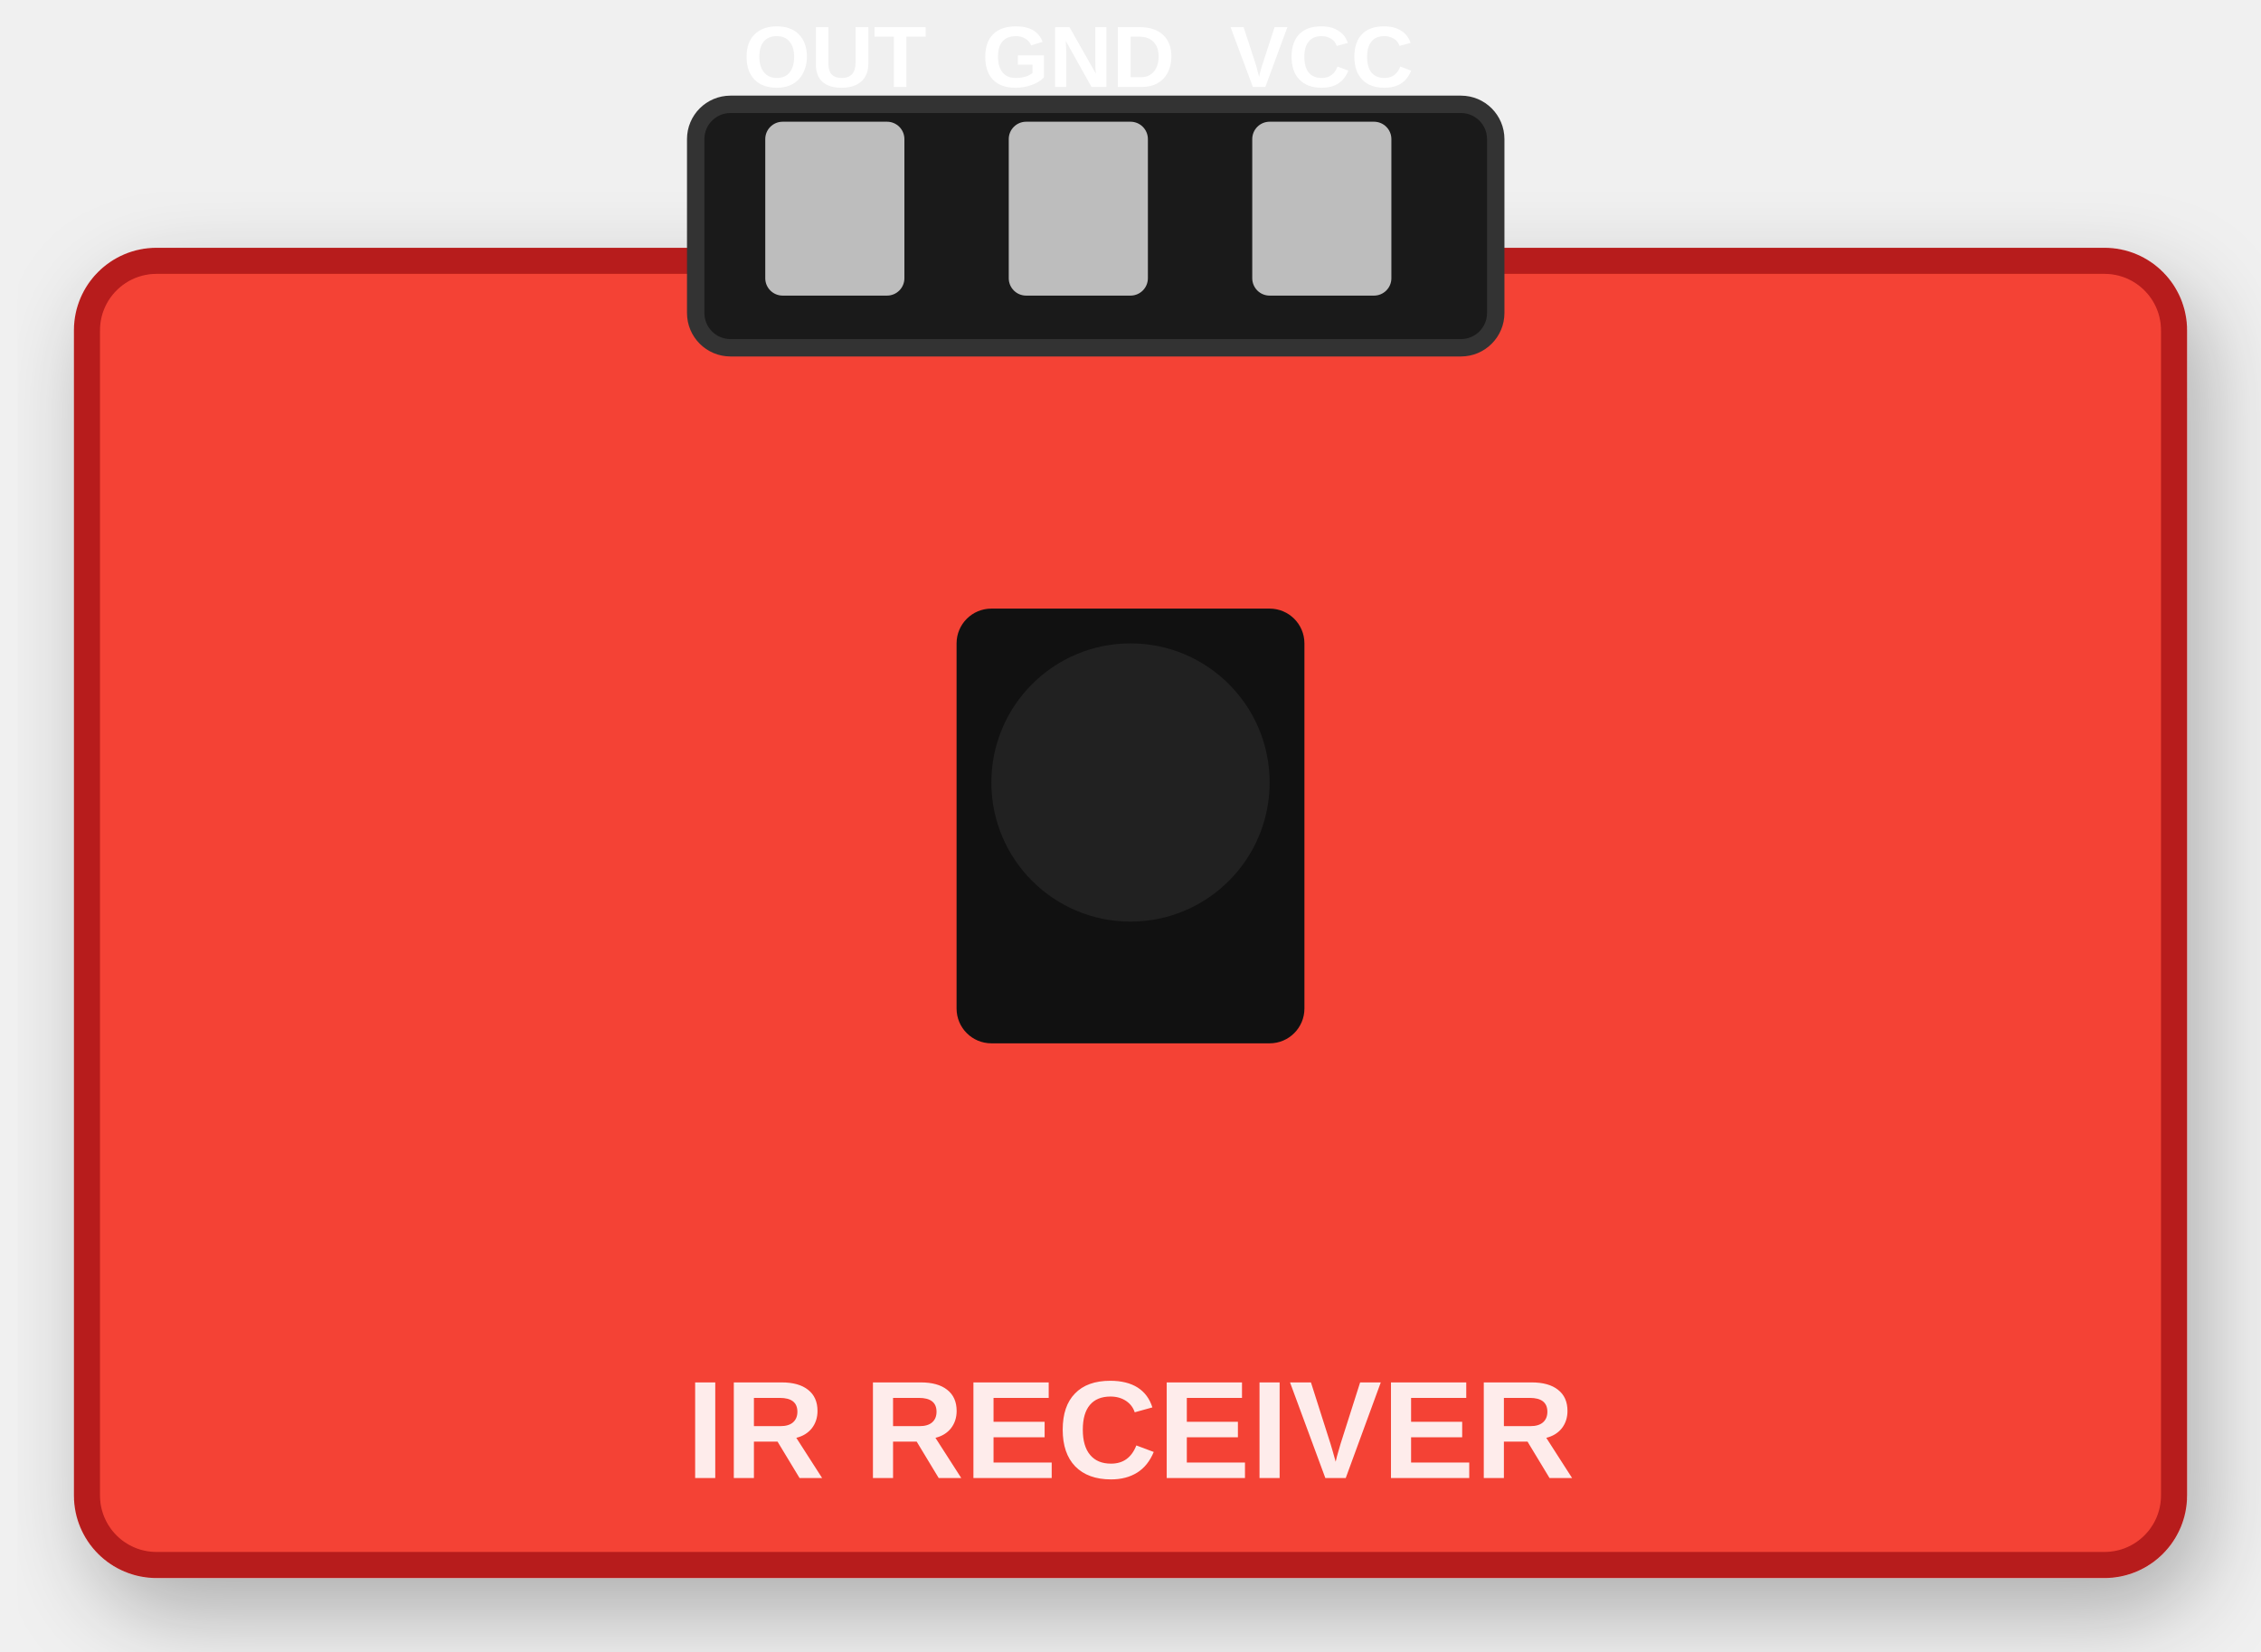
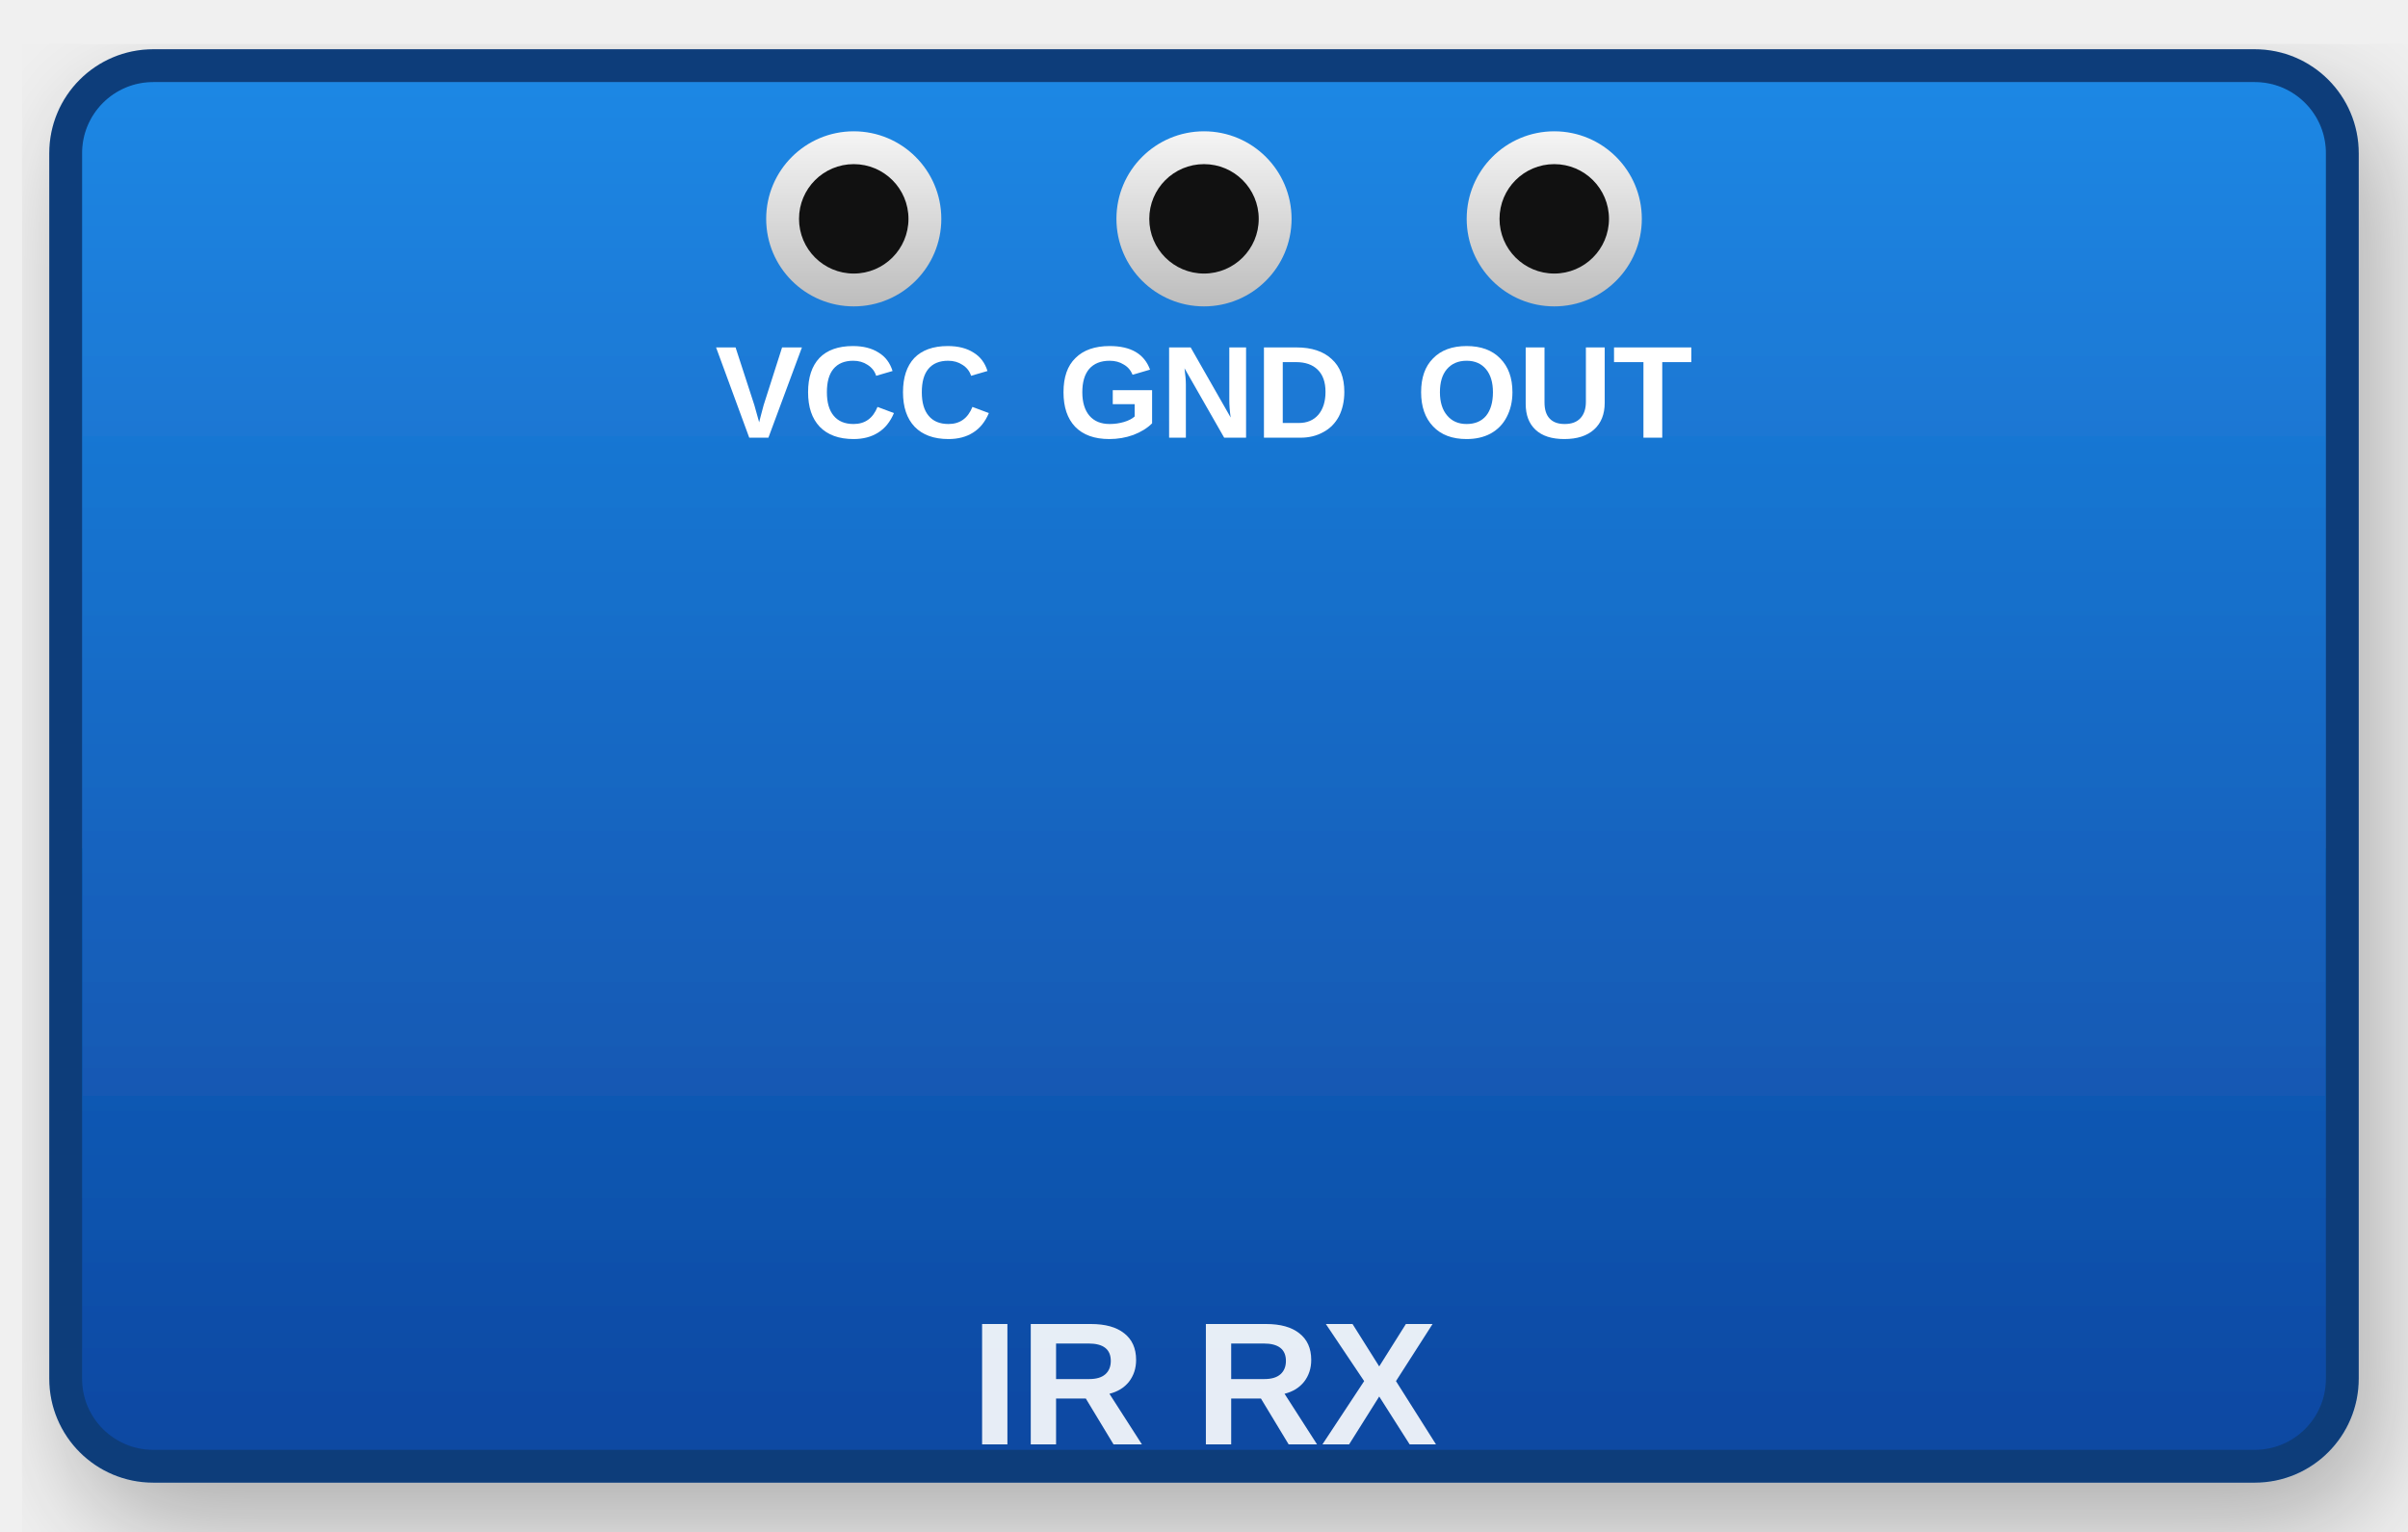
- <svg xmlns="http://www.w3.org/2000/svg" viewBox="0 0 130 95" width="130" height="95">
+ <svg xmlns="http://www.w3.org/2000/svg" viewBox="0 0 110 70" width="110" height="70">
  <defs>
-     <filter id="sh-ir-receiver" x="-8%" y="-8%" width="116%" height="116%">
+     <linearGradient id="pcb-irrx" x1="0" y1="0" x2="0" y2="1">
+       <stop offset="0%" stop-color="#1E88E5" />
+       <stop offset="100%" stop-color="#0D47A1" />
+     </linearGradient>
+     <linearGradient id="pcbTeal-irrx" x1="0" y1="0" x2="0" y2="1">
+       <stop offset="0%" stop-color="#00939d" />
+       <stop offset="100%" stop-color="#007982" />
+     </linearGradient>
+     <linearGradient id="metal-irrx" x1="0" y1="0" x2="0" y2="1">
+       <stop offset="0%" stop-color="#eee" />
+       <stop offset="50%" stop-color="#fff" />
+       <stop offset="100%" stop-color="#999" />
+     </linearGradient>
+     <linearGradient id="pin-irrx" x1="0" y1="0" x2="0" y2="1">
+       <stop offset="0%" stop-color="#f5f5f5" />
+       <stop offset="100%" stop-color="#bdbdbd" />
+     </linearGradient>
+     <filter id="sh-irrx" x="-8%" y="-8%" width="116%" height="116%">
      <feDropShadow dx="1" dy="2" stdDeviation="2.5" flood-opacity="0.28" />
    </filter>
+     <filter id="glow-irrx">
+       <feGaussianBlur stdDeviation="1.5" result="b" />
+       <feMerge>
+         <feMergeNode in="b" />
+         <feMergeNode in="SourceGraphic" />
+       </feMerge>
+     </filter>
  </defs>
-   <rect x="5" y="15" width="120" height="75" rx="4" fill="#f44336" stroke="#b71c1c" stroke-width="1.5" filter="url(#sh-ir-receiver)" />
-   <rect x="40.0" y="6" width="46" height="14" rx="2" fill="#1a1a1a" stroke="#333" />
-   <rect x="44.0" y="7" width="8" height="10" fill="#bdbdbd" rx="1" />
-   <text x="48.0" y="5" text-anchor="middle" fill="#fff" font-size="5" font-weight="bold" font-family="Arial,sans-serif">OUT</text>
-   <rect x="58.0" y="7" width="8" height="10" fill="#bdbdbd" rx="1" />
-   <text x="62.0" y="5" text-anchor="middle" fill="#fff" font-size="5" font-weight="bold" font-family="Arial,sans-serif">GND</text>
-   <rect x="72.0" y="7" width="8" height="10" fill="#bdbdbd" rx="1" />
-   <text x="76.0" y="5" text-anchor="middle" fill="#fff" font-size="5" font-weight="bold" font-family="Arial,sans-serif">VCC</text>
-   <rect x="55" y="35" width="20" height="25" fill="#111" rx="2" />
-   <circle cx="65" cy="45" r="8" fill="#212121" />
-   <text x="65" y="85" text-anchor="middle" fill="#fff" font-size="8" font-weight="bold" font-family="Arial,sans-serif" opacity="0.9">IR RECEIVER</text>
+   <rect x="3" y="3" width="104" height="64" rx="4" fill="url(#pcb-irrx)" stroke="#0a3d7a" stroke-width="1.5" filter="url(#sh-irrx)" />
+   <circle cx="39" cy="10" r="4" fill="url(#pin-irrx)" />
+   <circle cx="39" cy="10" r="2.5" fill="#111" />
+   <text x="39" y="20" text-anchor="middle" fill="#fff" font-size="6" font-weight="bold" font-family="Arial,sans-serif">VCC</text>
+   <circle cx="55" cy="10" r="4" fill="url(#pin-irrx)" />
+   <circle cx="55" cy="10" r="2.5" fill="#111" />
+   <text x="55" y="20" text-anchor="middle" fill="#fff" font-size="6" font-weight="bold" font-family="Arial,sans-serif">GND</text>
+   <circle cx="71" cy="10" r="4" fill="url(#pin-irrx)" />
+   <circle cx="71" cy="10" r="2.5" fill="#111" />
+   <text x="71" y="20" text-anchor="middle" fill="#fff" font-size="6" font-weight="bold" font-family="Arial,sans-serif">OUT</text>
+   <text x="55" y="66" text-anchor="middle" fill="#fff" font-size="8" font-weight="bold" font-family="Arial,sans-serif" opacity="0.9">IR RX</text>
</svg>
